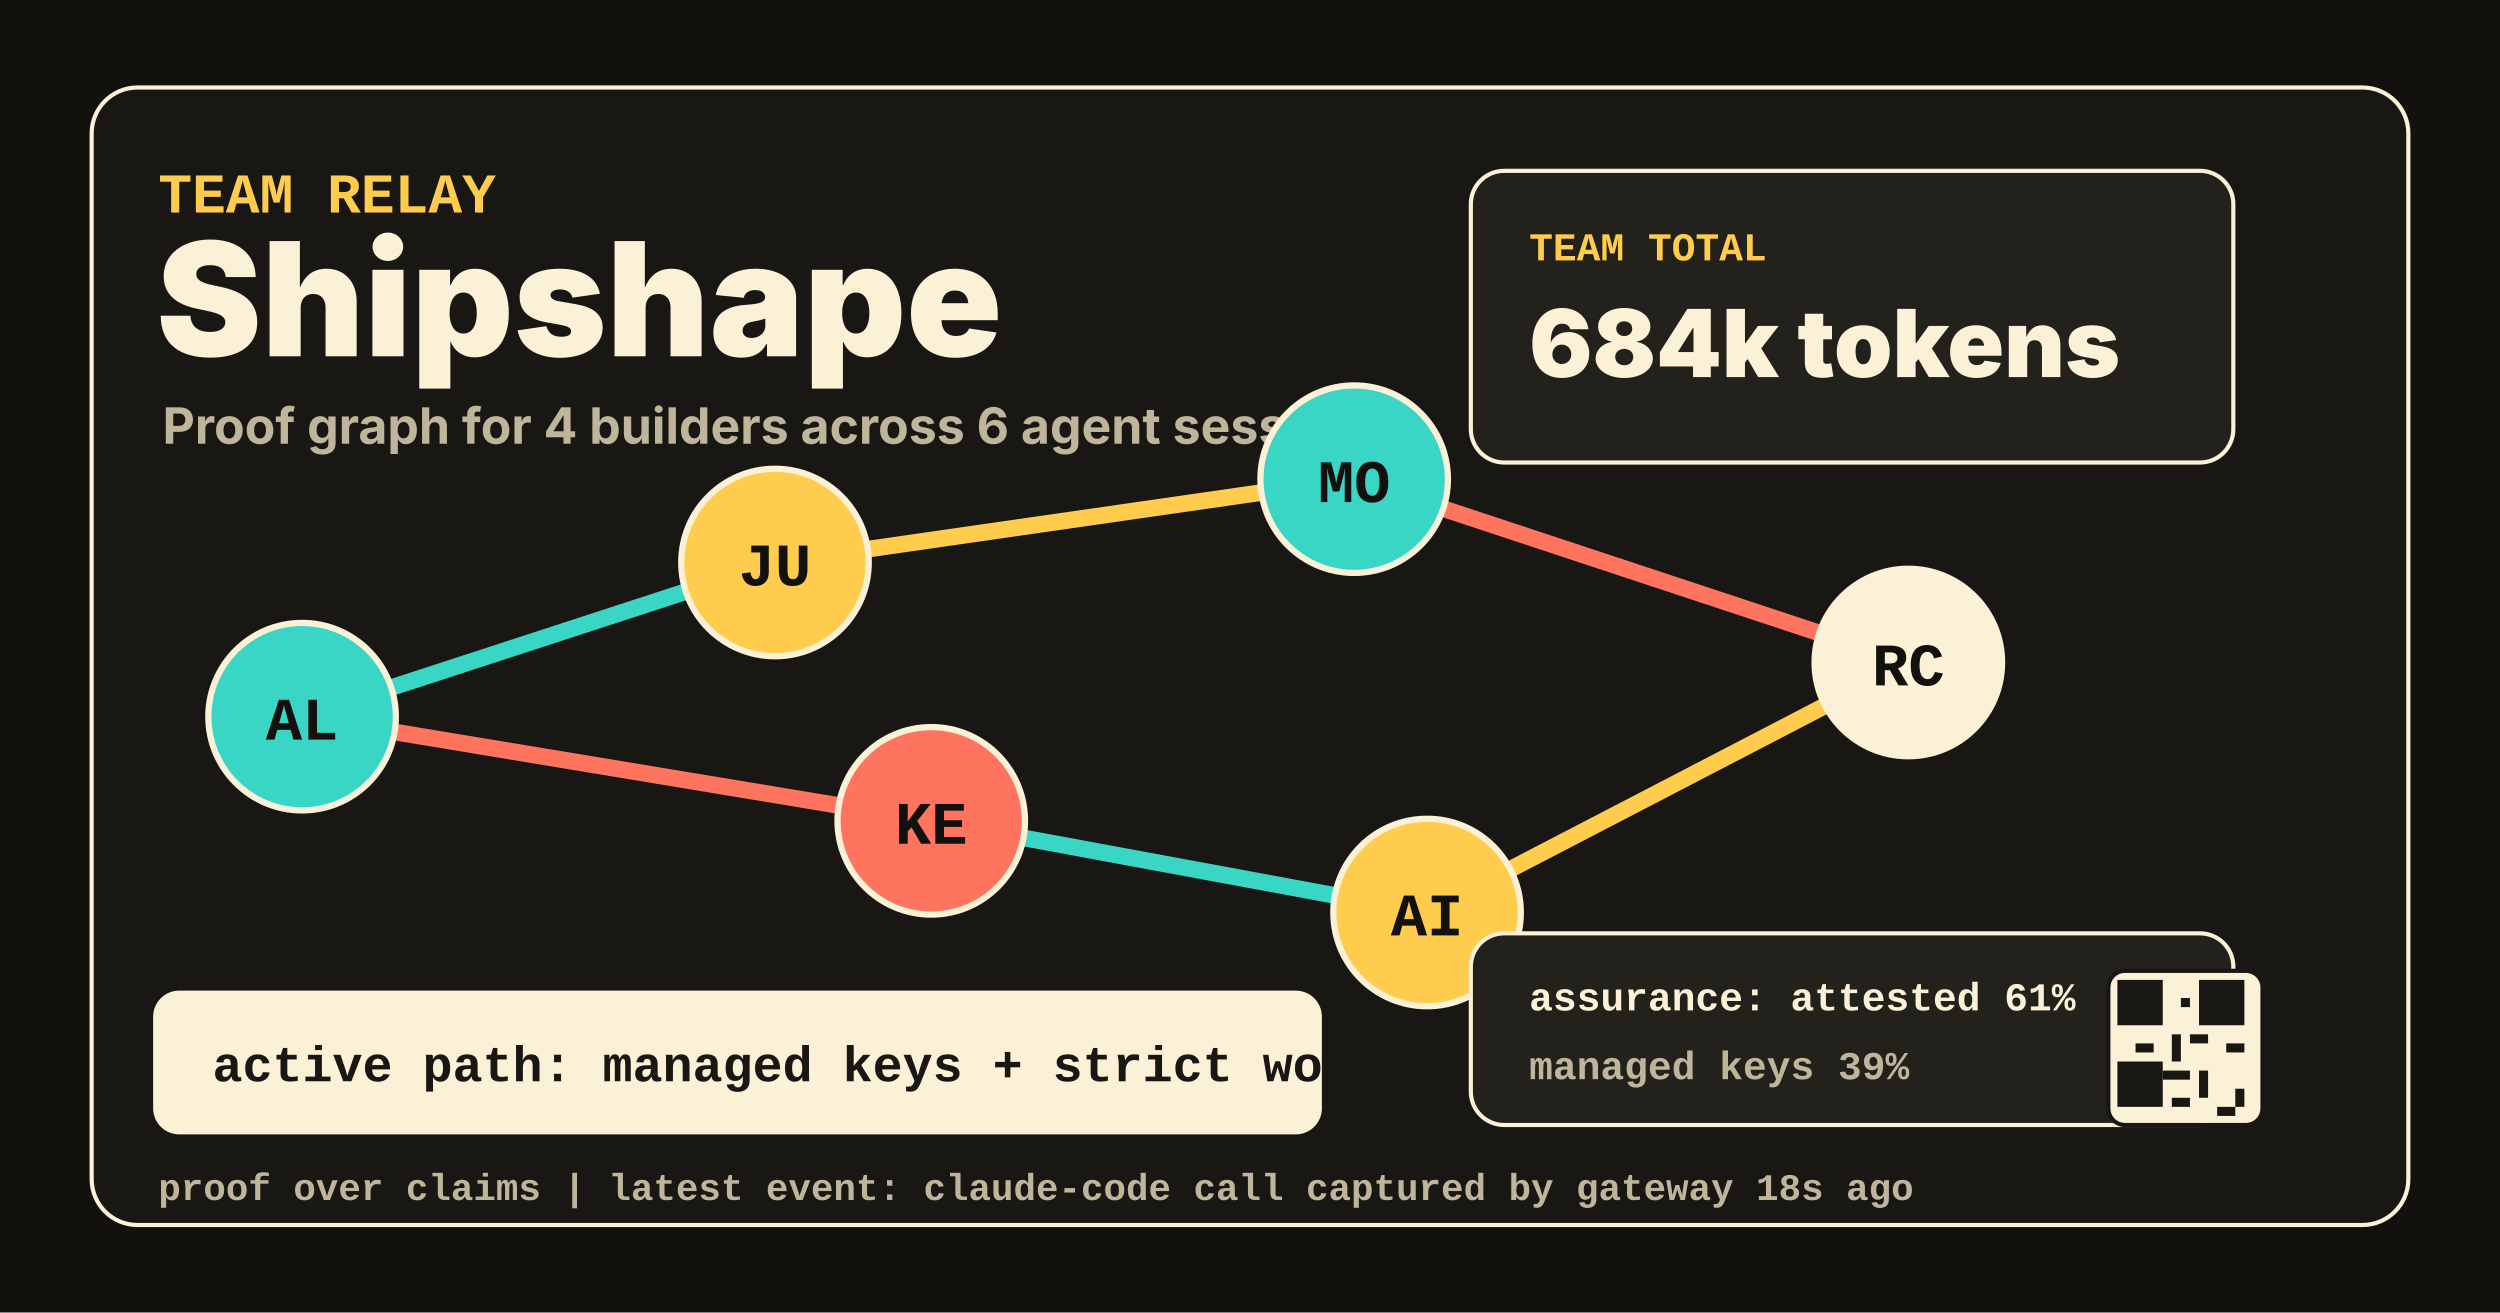
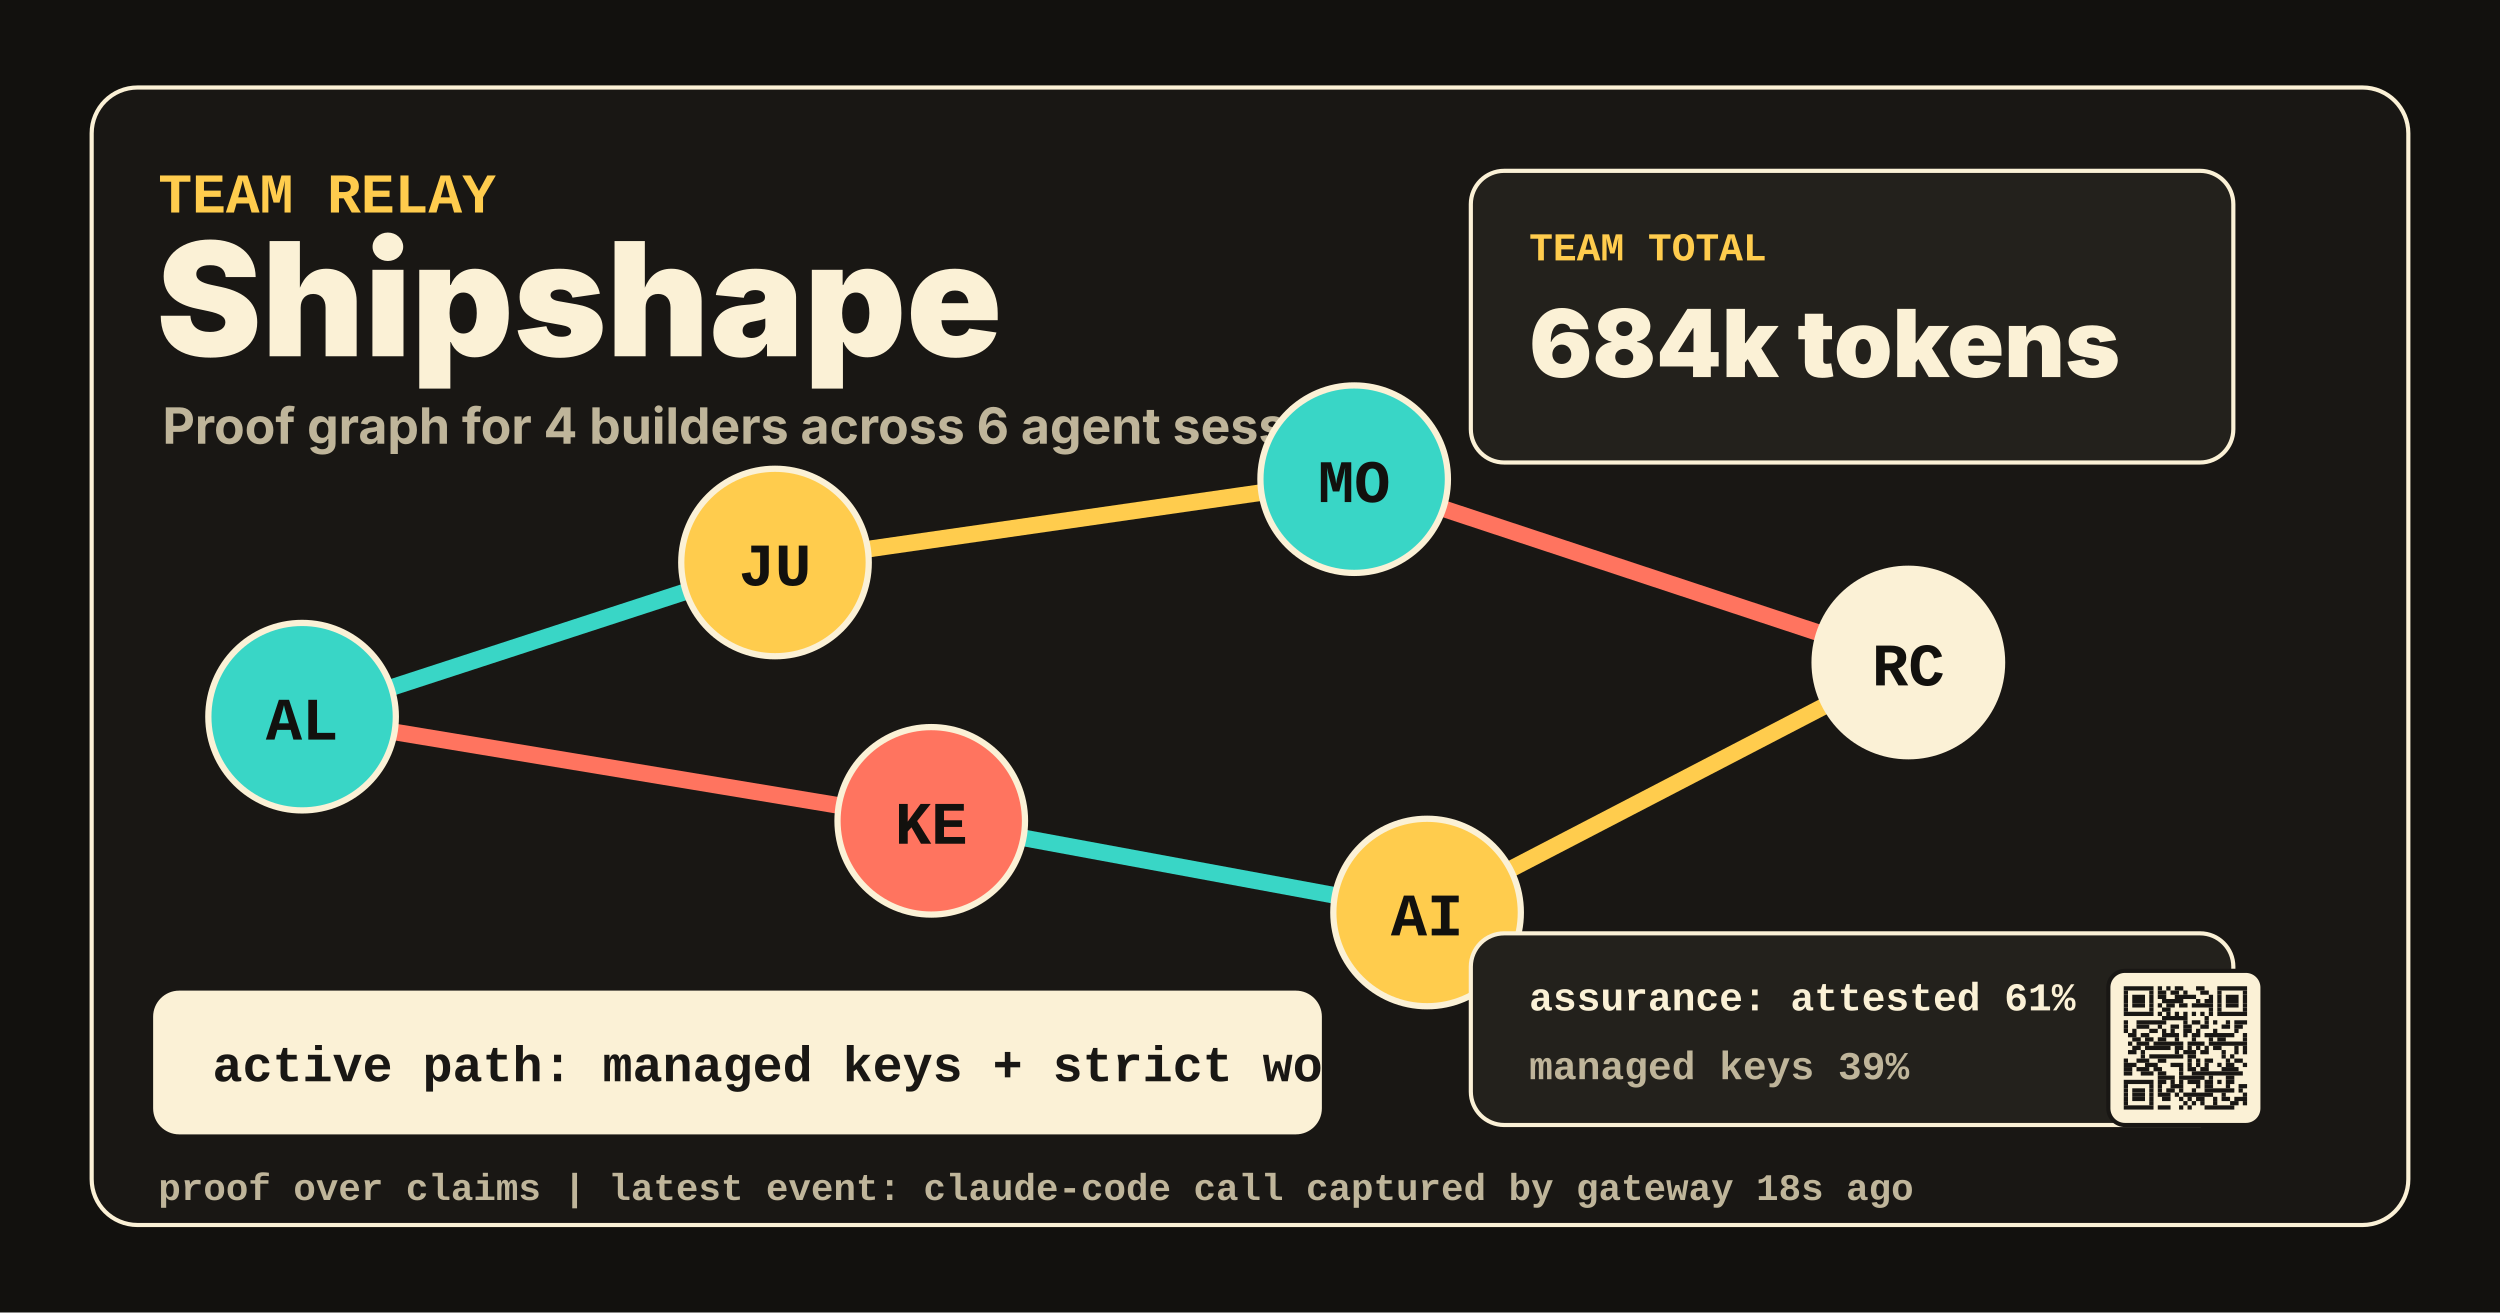
<svg xmlns="http://www.w3.org/2000/svg" width="1200" height="630" viewBox="0 0 1200 630" role="img" aria-labelledby="title desc">
  <defs />
  <rect x="0" y="0" width="1200" height="630" rx="0" fill="#12110e" stroke="none" stroke-width="1" opacity="1" />
  <rect x="44" y="42" width="1112" height="546" rx="22" fill="#191714" stroke="#fbf1d6" stroke-width="2" opacity="1" />
  <text x="76" y="102" fill="#ffcc4d" font-family="SFMono-Regular, ui-monospace, Consolas, Liberation Mono, monospace" font-size="27" font-weight="900" text-anchor="start">TEAM RELAY</text>
  <text x="75" y="171" fill="#fbf1d6" font-family="Inter, ui-sans-serif, system-ui, -apple-system, BlinkMacSystemFont, Segoe UI, sans-serif" font-size="76" font-weight="950" text-anchor="start">Shipshape</text>
  <text x="78" y="213" fill="#bfb59a" font-family="Inter, ui-sans-serif, system-ui, -apple-system, BlinkMacSystemFont, Segoe UI, sans-serif" font-size="24" font-weight="650" text-anchor="start">Proof graph for 4 builders across 6 agent sessions</text>
  <line x1="145" y1="344" x2="372" y2="270" stroke="#39d6c6" stroke-width="8" opacity="1" />
  <line x1="145" y1="344" x2="447" y2="394" stroke="#ff745f" stroke-width="8" opacity="1" />
  <line x1="372" y1="270" x2="650" y2="230" stroke="#ffcc4d" stroke-width="8" opacity="1" />
  <line x1="447" y1="394" x2="685" y2="438" stroke="#39d6c6" stroke-width="8" opacity="1" />
  <line x1="650" y1="230" x2="916" y2="318" stroke="#ff745f" stroke-width="8" opacity="1" />
  <line x1="685" y1="438" x2="916" y2="318" stroke="#ffcc4d" stroke-width="8" opacity="1" />
  <g>
    <circle cx="145" cy="344" r="45" fill="#39d6c6" stroke="#fbf1d6" stroke-width="3" />
    <text x="145" y="355" fill="#12110e" font-family="SFMono-Regular, ui-monospace, Consolas, Liberation Mono, monospace" font-size="29" font-weight="950" text-anchor="middle">AL</text>
  </g>
  <g>
    <circle cx="372" cy="270" r="45" fill="#ffcc4d" stroke="#fbf1d6" stroke-width="3" />
    <text x="372" y="281" fill="#12110e" font-family="SFMono-Regular, ui-monospace, Consolas, Liberation Mono, monospace" font-size="29" font-weight="950" text-anchor="middle">JU</text>
  </g>
  <g>
    <circle cx="447" cy="394" r="45" fill="#ff745f" stroke="#fbf1d6" stroke-width="3" />
    <text x="447" y="405" fill="#12110e" font-family="SFMono-Regular, ui-monospace, Consolas, Liberation Mono, monospace" font-size="29" font-weight="950" text-anchor="middle">KE</text>
  </g>
  <g>
    <circle cx="650" cy="230" r="45" fill="#39d6c6" stroke="#fbf1d6" stroke-width="3" />
    <text x="650" y="241" fill="#12110e" font-family="SFMono-Regular, ui-monospace, Consolas, Liberation Mono, monospace" font-size="29" font-weight="950" text-anchor="middle">MO</text>
  </g>
  <g>
    <circle cx="685" cy="438" r="45" fill="#ffcc4d" stroke="#fbf1d6" stroke-width="3" />
    <text x="685" y="449" fill="#12110e" font-family="SFMono-Regular, ui-monospace, Consolas, Liberation Mono, monospace" font-size="29" font-weight="950" text-anchor="middle">AI</text>
  </g>
  <g>
    <circle cx="916" cy="318" r="45" fill="#fbf1d6" stroke="#fbf1d6" stroke-width="3" />
    <text x="916" y="329" fill="#12110e" font-family="SFMono-Regular, ui-monospace, Consolas, Liberation Mono, monospace" font-size="29" font-weight="950" text-anchor="middle">RC</text>
  </g>
  <rect x="74" y="476" width="560" height="68" rx="12" fill="#fbf1d6" stroke="#fbf1d6" stroke-width="1" opacity="1" />
  <text x="102" y="519" fill="#191714" font-family="SFMono-Regular, ui-monospace, Consolas, Liberation Mono, monospace" font-size="24" font-weight="900" text-anchor="start">active path: managed keys + strict workbench</text>
  <rect x="706" y="82" width="366" height="140" rx="16" fill="#23211c" stroke="#fbf1d6" stroke-width="2" opacity="1" />
  <text x="734" y="125" fill="#ffcc4d" font-family="SFMono-Regular, ui-monospace, Consolas, Liberation Mono, monospace" font-size="19" font-weight="900" text-anchor="start">TEAM TOTAL</text>
  <text x="734" y="181" fill="#fbf1d6" font-family="Inter, ui-sans-serif, system-ui, -apple-system, BlinkMacSystemFont, Segoe UI, sans-serif" font-size="45" font-weight="950" text-anchor="start">684k tokens</text>
  <rect x="706" y="448" width="366" height="92" rx="16" fill="#23211c" stroke="#fbf1d6" stroke-width="2" opacity="1" />
  <text x="734" y="485" fill="#fbf1d6" font-family="SFMono-Regular, ui-monospace, Consolas, Liberation Mono, monospace" font-size="19" font-weight="850" text-anchor="start">assurance: attested 61%</text>
  <text x="734" y="518" fill="#bfb59a" font-family="SFMono-Regular, ui-monospace, Consolas, Liberation Mono, monospace" font-size="19" font-weight="750" text-anchor="start">managed keys 39%</text>
  <g transform="translate(1012 466)">
    <rect x="0" y="0" width="74" height="74" rx="8" fill="#fbf1d6" stroke="#191714" stroke-width="2" opacity="1" />
-     <rect x="4.353" y="4.353" width="21.765" height="21.765" rx="0" fill="#191714" stroke="none" stroke-width="1" opacity="1" />
-     <rect x="8.706" y="8.706" width="13.059" height="13.059" rx="0" fill="#191714" stroke="none" stroke-width="1" opacity="1" />
-     <rect x="43.529" y="4.353" width="21.765" height="21.765" rx="0" fill="#191714" stroke="none" stroke-width="1" opacity="1" />
-     <rect x="47.882" y="8.706" width="13.059" height="13.059" rx="0" fill="#191714" stroke="none" stroke-width="1" opacity="1" />
-     <rect x="4.353" y="43.529" width="21.765" height="21.765" rx="0" fill="#191714" stroke="none" stroke-width="1" opacity="1" />
-     <rect x="8.706" y="47.882" width="13.059" height="13.059" rx="0" fill="#191714" stroke="none" stroke-width="1" opacity="1" />
-     <rect x="30.471" y="30.471" width="4.353" height="13.059" rx="0" fill="#191714" stroke="none" stroke-width="1" opacity="1" />
-     <rect x="39.176" y="30.471" width="8.706" height="4.353" rx="0" fill="#191714" stroke="none" stroke-width="1" opacity="1" />
-     <rect x="26.118" y="47.882" width="13.059" height="4.353" rx="0" fill="#191714" stroke="none" stroke-width="1" opacity="1" />
-     <rect x="43.529" y="47.882" width="4.353" height="13.059" rx="0" fill="#191714" stroke="none" stroke-width="1" opacity="1" />
-     <rect x="56.588" y="34.824" width="8.706" height="4.353" rx="0" fill="#191714" stroke="none" stroke-width="1" opacity="1" />
-     <rect x="30.471" y="60.941" width="8.706" height="4.353" rx="0" fill="#191714" stroke="none" stroke-width="1" opacity="1" />
-     <rect x="60.941" y="56.588" width="4.353" height="8.706" rx="0" fill="#191714" stroke="none" stroke-width="1" opacity="1" />
-     <rect x="34.824" y="13.059" width="4.353" height="4.353" rx="0" fill="#191714" stroke="none" stroke-width="1" opacity="1" />
-     <rect x="13.059" y="34.824" width="8.706" height="4.353" rx="0" fill="#191714" stroke="none" stroke-width="1" opacity="1" />
-     <rect x="52.235" y="65.294" width="8.706" height="4.353" rx="0" fill="#191714" stroke="none" stroke-width="1" opacity="1" />
+     <rect x="7.4" y="7.4" width="14.29" height="2.041" fill="#191714" />
+     <rect x="23.731" y="7.4" width="2.041" height="2.041" fill="#191714" />
+     <rect x="27.814" y="7.4" width="2.041" height="2.041" fill="#191714" />
+     <rect x="31.897" y="7.4" width="4.083" height="2.041" fill="#191714" />
+     <rect x="42.103" y="7.4" width="4.083" height="2.041" fill="#191714" />
+     <rect x="52.31" y="7.4" width="14.29" height="2.041" fill="#191714" />
+     <rect x="7.4" y="9.441" width="2.041" height="2.041" fill="#191714" />
+     <rect x="19.648" y="9.441" width="2.041" height="2.041" fill="#191714" />
+     <rect x="23.731" y="9.441" width="4.083" height="2.041" fill="#191714" />
+     <rect x="29.855" y="9.441" width="4.083" height="2.041" fill="#191714" />
+     <rect x="35.979" y="9.441" width="2.041" height="2.041" fill="#191714" />
+     <rect x="44.145" y="9.441" width="4.083" height="2.041" fill="#191714" />
+     <rect x="52.31" y="9.441" width="2.041" height="2.041" fill="#191714" />
+     <rect x="64.559" y="9.441" width="2.041" height="2.041" fill="#191714" />
+     <rect x="7.4" y="11.483" width="2.041" height="2.041" fill="#191714" />
+     <rect x="11.483" y="11.483" width="6.124" height="2.041" fill="#191714" />
+     <rect x="19.648" y="11.483" width="2.041" height="2.041" fill="#191714" />
+     <rect x="23.731" y="11.483" width="4.083" height="2.041" fill="#191714" />
+     <rect x="31.897" y="11.483" width="10.207" height="2.041" fill="#191714" />
+     <rect x="48.228" y="11.483" width="2.041" height="2.041" fill="#191714" />
+     <rect x="52.31" y="11.483" width="2.041" height="2.041" fill="#191714" />
+     <rect x="56.393" y="11.483" width="6.124" height="2.041" fill="#191714" />
+     <rect x="64.559" y="11.483" width="2.041" height="2.041" fill="#191714" />
+     <rect x="7.4" y="13.524" width="2.041" height="2.041" fill="#191714" />
+     <rect x="11.483" y="13.524" width="6.124" height="2.041" fill="#191714" />
+     <rect x="19.648" y="13.524" width="2.041" height="2.041" fill="#191714" />
+     <rect x="25.772" y="13.524" width="10.207" height="2.041" fill="#191714" />
+     <rect x="42.103" y="13.524" width="2.041" height="2.041" fill="#191714" />
+     <rect x="46.186" y="13.524" width="4.083" height="2.041" fill="#191714" />
+     <rect x="52.31" y="13.524" width="2.041" height="2.041" fill="#191714" />
+     <rect x="56.393" y="13.524" width="6.124" height="2.041" fill="#191714" />
+     <rect x="64.559" y="13.524" width="2.041" height="2.041" fill="#191714" />
+     <rect x="7.4" y="15.566" width="2.041" height="2.041" fill="#191714" />
+     <rect x="11.483" y="15.566" width="6.124" height="2.041" fill="#191714" />
+     <rect x="19.648" y="15.566" width="2.041" height="2.041" fill="#191714" />
+     <rect x="23.731" y="15.566" width="2.041" height="2.041" fill="#191714" />
+     <rect x="27.814" y="15.566" width="4.083" height="2.041" fill="#191714" />
+     <rect x="33.938" y="15.566" width="4.083" height="2.041" fill="#191714" />
+     <rect x="40.062" y="15.566" width="10.207" height="2.041" fill="#191714" />
+     <rect x="52.31" y="15.566" width="2.041" height="2.041" fill="#191714" />
+     <rect x="56.393" y="15.566" width="6.124" height="2.041" fill="#191714" />
+     <rect x="64.559" y="15.566" width="2.041" height="2.041" fill="#191714" />
+     <rect x="7.4" y="17.607" width="2.041" height="2.041" fill="#191714" />
+     <rect x="19.648" y="17.607" width="2.041" height="2.041" fill="#191714" />
+     <rect x="25.772" y="17.607" width="4.083" height="2.041" fill="#191714" />
+     <rect x="48.228" y="17.607" width="2.041" height="2.041" fill="#191714" />
+     <rect x="52.31" y="17.607" width="2.041" height="2.041" fill="#191714" />
+     <rect x="64.559" y="17.607" width="2.041" height="2.041" fill="#191714" />
+     <rect x="7.4" y="19.648" width="14.29" height="2.041" fill="#191714" />
+     <rect x="23.731" y="19.648" width="2.041" height="2.041" fill="#191714" />
+     <rect x="27.814" y="19.648" width="2.041" height="2.041" fill="#191714" />
+     <rect x="31.897" y="19.648" width="2.041" height="2.041" fill="#191714" />
+     <rect x="35.979" y="19.648" width="2.041" height="2.041" fill="#191714" />
+     <rect x="40.062" y="19.648" width="2.041" height="2.041" fill="#191714" />
+     <rect x="44.145" y="19.648" width="2.041" height="2.041" fill="#191714" />
+     <rect x="48.228" y="19.648" width="2.041" height="2.041" fill="#191714" />
+     <rect x="52.31" y="19.648" width="14.29" height="2.041" fill="#191714" />
+     <rect x="25.772" y="21.69" width="12.248" height="2.041" fill="#191714" />
+     <rect x="46.186" y="21.69" width="2.041" height="2.041" fill="#191714" />
+     <rect x="7.4" y="23.731" width="2.041" height="2.041" fill="#191714" />
+     <rect x="13.524" y="23.731" width="14.29" height="2.041" fill="#191714" />
+     <rect x="35.979" y="23.731" width="2.041" height="2.041" fill="#191714" />
+     <rect x="40.062" y="23.731" width="4.083" height="2.041" fill="#191714" />
+     <rect x="46.186" y="23.731" width="2.041" height="2.041" fill="#191714" />
+     <rect x="50.269" y="23.731" width="2.041" height="2.041" fill="#191714" />
+     <rect x="56.393" y="23.731" width="2.041" height="2.041" fill="#191714" />
+     <rect x="60.476" y="23.731" width="6.124" height="2.041" fill="#191714" />
+     <rect x="7.4" y="25.772" width="2.041" height="2.041" fill="#191714" />
+     <rect x="13.524" y="25.772" width="6.124" height="2.041" fill="#191714" />
+     <rect x="23.731" y="25.772" width="2.041" height="2.041" fill="#191714" />
+     <rect x="29.855" y="25.772" width="4.083" height="2.041" fill="#191714" />
+     <rect x="35.979" y="25.772" width="4.083" height="2.041" fill="#191714" />
+     <rect x="44.145" y="25.772" width="4.083" height="2.041" fill="#191714" />
+     <rect x="54.352" y="25.772" width="4.083" height="2.041" fill="#191714" />
+     <rect x="60.476" y="25.772" width="4.083" height="2.041" fill="#191714" />
+     <rect x="7.4" y="27.814" width="2.041" height="2.041" fill="#191714" />
+     <rect x="11.483" y="27.814" width="2.041" height="2.041" fill="#191714" />
+     <rect x="19.648" y="27.814" width="4.083" height="2.041" fill="#191714" />
+     <rect x="25.772" y="27.814" width="2.041" height="2.041" fill="#191714" />
+     <rect x="29.855" y="27.814" width="2.041" height="2.041" fill="#191714" />
+     <rect x="35.979" y="27.814" width="4.083" height="2.041" fill="#191714" />
+     <rect x="42.103" y="27.814" width="2.041" height="2.041" fill="#191714" />
+     <rect x="50.269" y="27.814" width="2.041" height="2.041" fill="#191714" />
+     <rect x="60.476" y="27.814" width="2.041" height="2.041" fill="#191714" />
+     <rect x="9.441" y="29.855" width="4.083" height="2.041" fill="#191714" />
+     <rect x="15.566" y="29.855" width="4.083" height="2.041" fill="#191714" />
+     <rect x="25.772" y="29.855" width="8.166" height="2.041" fill="#191714" />
+     <rect x="35.979" y="29.855" width="2.041" height="2.041" fill="#191714" />
+     <rect x="40.062" y="29.855" width="4.083" height="2.041" fill="#191714" />
+     <rect x="46.186" y="29.855" width="14.29" height="2.041" fill="#191714" />
+     <rect x="64.559" y="29.855" width="2.041" height="2.041" fill="#191714" />
+     <rect x="11.483" y="31.897" width="4.083" height="2.041" fill="#191714" />
+     <rect x="17.607" y="31.897" width="4.083" height="2.041" fill="#191714" />
+     <rect x="23.731" y="31.897" width="4.083" height="2.041" fill="#191714" />
+     <rect x="31.897" y="31.897" width="2.041" height="2.041" fill="#191714" />
+     <rect x="40.062" y="31.897" width="2.041" height="2.041" fill="#191714" />
+     <rect x="48.228" y="31.897" width="2.041" height="2.041" fill="#191714" />
+     <rect x="52.31" y="31.897" width="4.083" height="2.041" fill="#191714" />
+     <rect x="64.559" y="31.897" width="2.041" height="2.041" fill="#191714" />
+     <rect x="9.441" y="33.938" width="2.041" height="2.041" fill="#191714" />
+     <rect x="13.524" y="33.938" width="6.124" height="2.041" fill="#191714" />
+     <rect x="21.69" y="33.938" width="14.29" height="2.041" fill="#191714" />
+     <rect x="38.021" y="33.938" width="8.166" height="2.041" fill="#191714" />
+     <rect x="48.228" y="33.938" width="18.372" height="2.041" fill="#191714" />
+     <rect x="11.483" y="35.979" width="4.083" height="2.041" fill="#191714" />
+     <rect x="17.607" y="35.979" width="12.248" height="2.041" fill="#191714" />
+     <rect x="31.897" y="35.979" width="4.083" height="2.041" fill="#191714" />
+     <rect x="38.021" y="35.979" width="2.041" height="2.041" fill="#191714" />
+     <rect x="42.103" y="35.979" width="2.041" height="2.041" fill="#191714" />
+     <rect x="46.186" y="35.979" width="2.041" height="2.041" fill="#191714" />
+     <rect x="50.269" y="35.979" width="4.083" height="2.041" fill="#191714" />
+     <rect x="60.476" y="35.979" width="2.041" height="2.041" fill="#191714" />
+     <rect x="64.559" y="35.979" width="2.041" height="2.041" fill="#191714" />
+     <rect x="9.441" y="38.021" width="4.083" height="2.041" fill="#191714" />
+     <rect x="15.566" y="38.021" width="2.041" height="2.041" fill="#191714" />
+     <rect x="31.897" y="38.021" width="2.041" height="2.041" fill="#191714" />
+     <rect x="35.979" y="38.021" width="6.124" height="2.041" fill="#191714" />
+     <rect x="44.145" y="38.021" width="4.083" height="2.041" fill="#191714" />
+     <rect x="54.352" y="38.021" width="2.041" height="2.041" fill="#191714" />
+     <rect x="60.476" y="38.021" width="2.041" height="2.041" fill="#191714" />
+     <rect x="64.559" y="38.021" width="2.041" height="2.041" fill="#191714" />
+     <rect x="15.566" y="40.062" width="2.041" height="2.041" fill="#191714" />
+     <rect x="19.648" y="40.062" width="16.331" height="2.041" fill="#191714" />
+     <rect x="38.021" y="40.062" width="4.083" height="2.041" fill="#191714" />
+     <rect x="54.352" y="40.062" width="2.041" height="2.041" fill="#191714" />
+     <rect x="58.434" y="40.062" width="2.041" height="2.041" fill="#191714" />
+     <rect x="7.4" y="42.103" width="2.041" height="2.041" fill="#191714" />
+     <rect x="13.524" y="42.103" width="6.124" height="2.041" fill="#191714" />
+     <rect x="23.731" y="42.103" width="4.083" height="2.041" fill="#191714" />
+     <rect x="38.021" y="42.103" width="2.041" height="2.041" fill="#191714" />
+     <rect x="42.103" y="42.103" width="2.041" height="2.041" fill="#191714" />
+     <rect x="46.186" y="42.103" width="4.083" height="2.041" fill="#191714" />
+     <rect x="56.393" y="42.103" width="2.041" height="2.041" fill="#191714" />
+     <rect x="60.476" y="42.103" width="4.083" height="2.041" fill="#191714" />
+     <rect x="7.4" y="44.145" width="6.124" height="2.041" fill="#191714" />
+     <rect x="17.607" y="44.145" width="6.124" height="2.041" fill="#191714" />
+     <rect x="29.855" y="44.145" width="6.124" height="2.041" fill="#191714" />
+     <rect x="38.021" y="44.145" width="2.041" height="2.041" fill="#191714" />
+     <rect x="42.103" y="44.145" width="2.041" height="2.041" fill="#191714" />
+     <rect x="46.186" y="44.145" width="2.041" height="2.041" fill="#191714" />
+     <rect x="52.31" y="44.145" width="2.041" height="2.041" fill="#191714" />
+     <rect x="56.393" y="44.145" width="4.083" height="2.041" fill="#191714" />
+     <rect x="64.559" y="44.145" width="2.041" height="2.041" fill="#191714" />
+     <rect x="7.4" y="46.186" width="4.083" height="2.041" fill="#191714" />
+     <rect x="13.524" y="46.186" width="6.124" height="2.041" fill="#191714" />
+     <rect x="21.69" y="46.186" width="4.083" height="2.041" fill="#191714" />
+     <rect x="33.938" y="46.186" width="2.041" height="2.041" fill="#191714" />
+     <rect x="38.021" y="46.186" width="4.083" height="2.041" fill="#191714" />
+     <rect x="44.145" y="46.186" width="4.083" height="2.041" fill="#191714" />
+     <rect x="54.352" y="46.186" width="8.166" height="2.041" fill="#191714" />
+     <rect x="7.4" y="48.228" width="4.083" height="2.041" fill="#191714" />
+     <rect x="15.566" y="48.228" width="6.124" height="2.041" fill="#191714" />
+     <rect x="23.731" y="48.228" width="4.083" height="2.041" fill="#191714" />
+     <rect x="33.938" y="48.228" width="2.041" height="2.041" fill="#191714" />
+     <rect x="40.062" y="48.228" width="24.497" height="2.041" fill="#191714" />
+     <rect x="23.731" y="50.269" width="8.166" height="2.041" fill="#191714" />
+     <rect x="33.938" y="50.269" width="12.248" height="2.041" fill="#191714" />
+     <rect x="48.228" y="50.269" width="2.041" height="2.041" fill="#191714" />
+     <rect x="56.393" y="50.269" width="4.083" height="2.041" fill="#191714" />
+     <rect x="7.4" y="52.31" width="14.29" height="2.041" fill="#191714" />
+     <rect x="23.731" y="52.31" width="4.083" height="2.041" fill="#191714" />
+     <rect x="29.855" y="52.31" width="2.041" height="2.041" fill="#191714" />
+     <rect x="33.938" y="52.31" width="2.041" height="2.041" fill="#191714" />
+     <rect x="38.021" y="52.31" width="6.124" height="2.041" fill="#191714" />
+     <rect x="46.186" y="52.31" width="4.083" height="2.041" fill="#191714" />
+     <rect x="52.31" y="52.31" width="2.041" height="2.041" fill="#191714" />
+     <rect x="56.393" y="52.31" width="4.083" height="2.041" fill="#191714" />
+     <rect x="7.4" y="54.352" width="2.041" height="2.041" fill="#191714" />
+     <rect x="19.648" y="54.352" width="2.041" height="2.041" fill="#191714" />
+     <rect x="23.731" y="54.352" width="2.041" height="2.041" fill="#191714" />
+     <rect x="29.855" y="54.352" width="6.124" height="2.041" fill="#191714" />
+     <rect x="42.103" y="54.352" width="2.041" height="2.041" fill="#191714" />
+     <rect x="46.186" y="54.352" width="4.083" height="2.041" fill="#191714" />
+     <rect x="56.393" y="54.352" width="2.041" height="2.041" fill="#191714" />
+     <rect x="62.517" y="54.352" width="4.083" height="2.041" fill="#191714" />
+     <rect x="7.4" y="56.393" width="2.041" height="2.041" fill="#191714" />
+     <rect x="11.483" y="56.393" width="6.124" height="2.041" fill="#191714" />
+     <rect x="19.648" y="56.393" width="2.041" height="2.041" fill="#191714" />
+     <rect x="23.731" y="56.393" width="2.041" height="2.041" fill="#191714" />
+     <rect x="27.814" y="56.393" width="4.083" height="2.041" fill="#191714" />
+     <rect x="33.938" y="56.393" width="2.041" height="2.041" fill="#191714" />
+     <rect x="40.062" y="56.393" width="2.041" height="2.041" fill="#191714" />
+     <rect x="46.186" y="56.393" width="14.29" height="2.041" fill="#191714" />
+     <rect x="62.517" y="56.393" width="2.041" height="2.041" fill="#191714" />
+     <rect x="7.4" y="58.434" width="2.041" height="2.041" fill="#191714" />
+     <rect x="11.483" y="58.434" width="6.124" height="2.041" fill="#191714" />
+     <rect x="19.648" y="58.434" width="2.041" height="2.041" fill="#191714" />
+     <rect x="23.731" y="58.434" width="6.124" height="2.041" fill="#191714" />
+     <rect x="31.897" y="58.434" width="2.041" height="2.041" fill="#191714" />
+     <rect x="35.979" y="58.434" width="14.29" height="2.041" fill="#191714" />
+     <rect x="54.352" y="58.434" width="2.041" height="2.041" fill="#191714" />
+     <rect x="64.559" y="58.434" width="2.041" height="2.041" fill="#191714" />
+     <rect x="7.4" y="60.476" width="2.041" height="2.041" fill="#191714" />
+     <rect x="11.483" y="60.476" width="6.124" height="2.041" fill="#191714" />
+     <rect x="19.648" y="60.476" width="2.041" height="2.041" fill="#191714" />
+     <rect x="25.772" y="60.476" width="4.083" height="2.041" fill="#191714" />
+     <rect x="33.938" y="60.476" width="2.041" height="2.041" fill="#191714" />
+     <rect x="38.021" y="60.476" width="2.041" height="2.041" fill="#191714" />
+     <rect x="42.103" y="60.476" width="4.083" height="2.041" fill="#191714" />
+     <rect x="50.269" y="60.476" width="2.041" height="2.041" fill="#191714" />
+     <rect x="54.352" y="60.476" width="4.083" height="2.041" fill="#191714" />
+     <rect x="60.476" y="60.476" width="6.124" height="2.041" fill="#191714" />
+     <rect x="7.4" y="62.517" width="2.041" height="2.041" fill="#191714" />
+     <rect x="19.648" y="62.517" width="2.041" height="2.041" fill="#191714" />
+     <rect x="35.979" y="62.517" width="2.041" height="2.041" fill="#191714" />
+     <rect x="40.062" y="62.517" width="2.041" height="2.041" fill="#191714" />
+     <rect x="44.145" y="62.517" width="2.041" height="2.041" fill="#191714" />
+     <rect x="50.269" y="62.517" width="2.041" height="2.041" fill="#191714" />
+     <rect x="58.434" y="62.517" width="4.083" height="2.041" fill="#191714" />
+     <rect x="64.559" y="62.517" width="2.041" height="2.041" fill="#191714" />
+     <rect x="7.4" y="64.559" width="14.29" height="2.041" fill="#191714" />
+     <rect x="23.731" y="64.559" width="6.124" height="2.041" fill="#191714" />
+     <rect x="33.938" y="64.559" width="2.041" height="2.041" fill="#191714" />
+     <rect x="38.021" y="64.559" width="2.041" height="2.041" fill="#191714" />
+     <rect x="46.186" y="64.559" width="14.29" height="2.041" fill="#191714" />
  </g>
  <text x="76" y="576" fill="#bfb59a" font-family="SFMono-Regular, ui-monospace, Consolas, Liberation Mono, monospace" font-size="18" font-weight="700" text-anchor="start">proof over claims | latest event: claude-code call captured by gateway 18s ago</text>
</svg>
